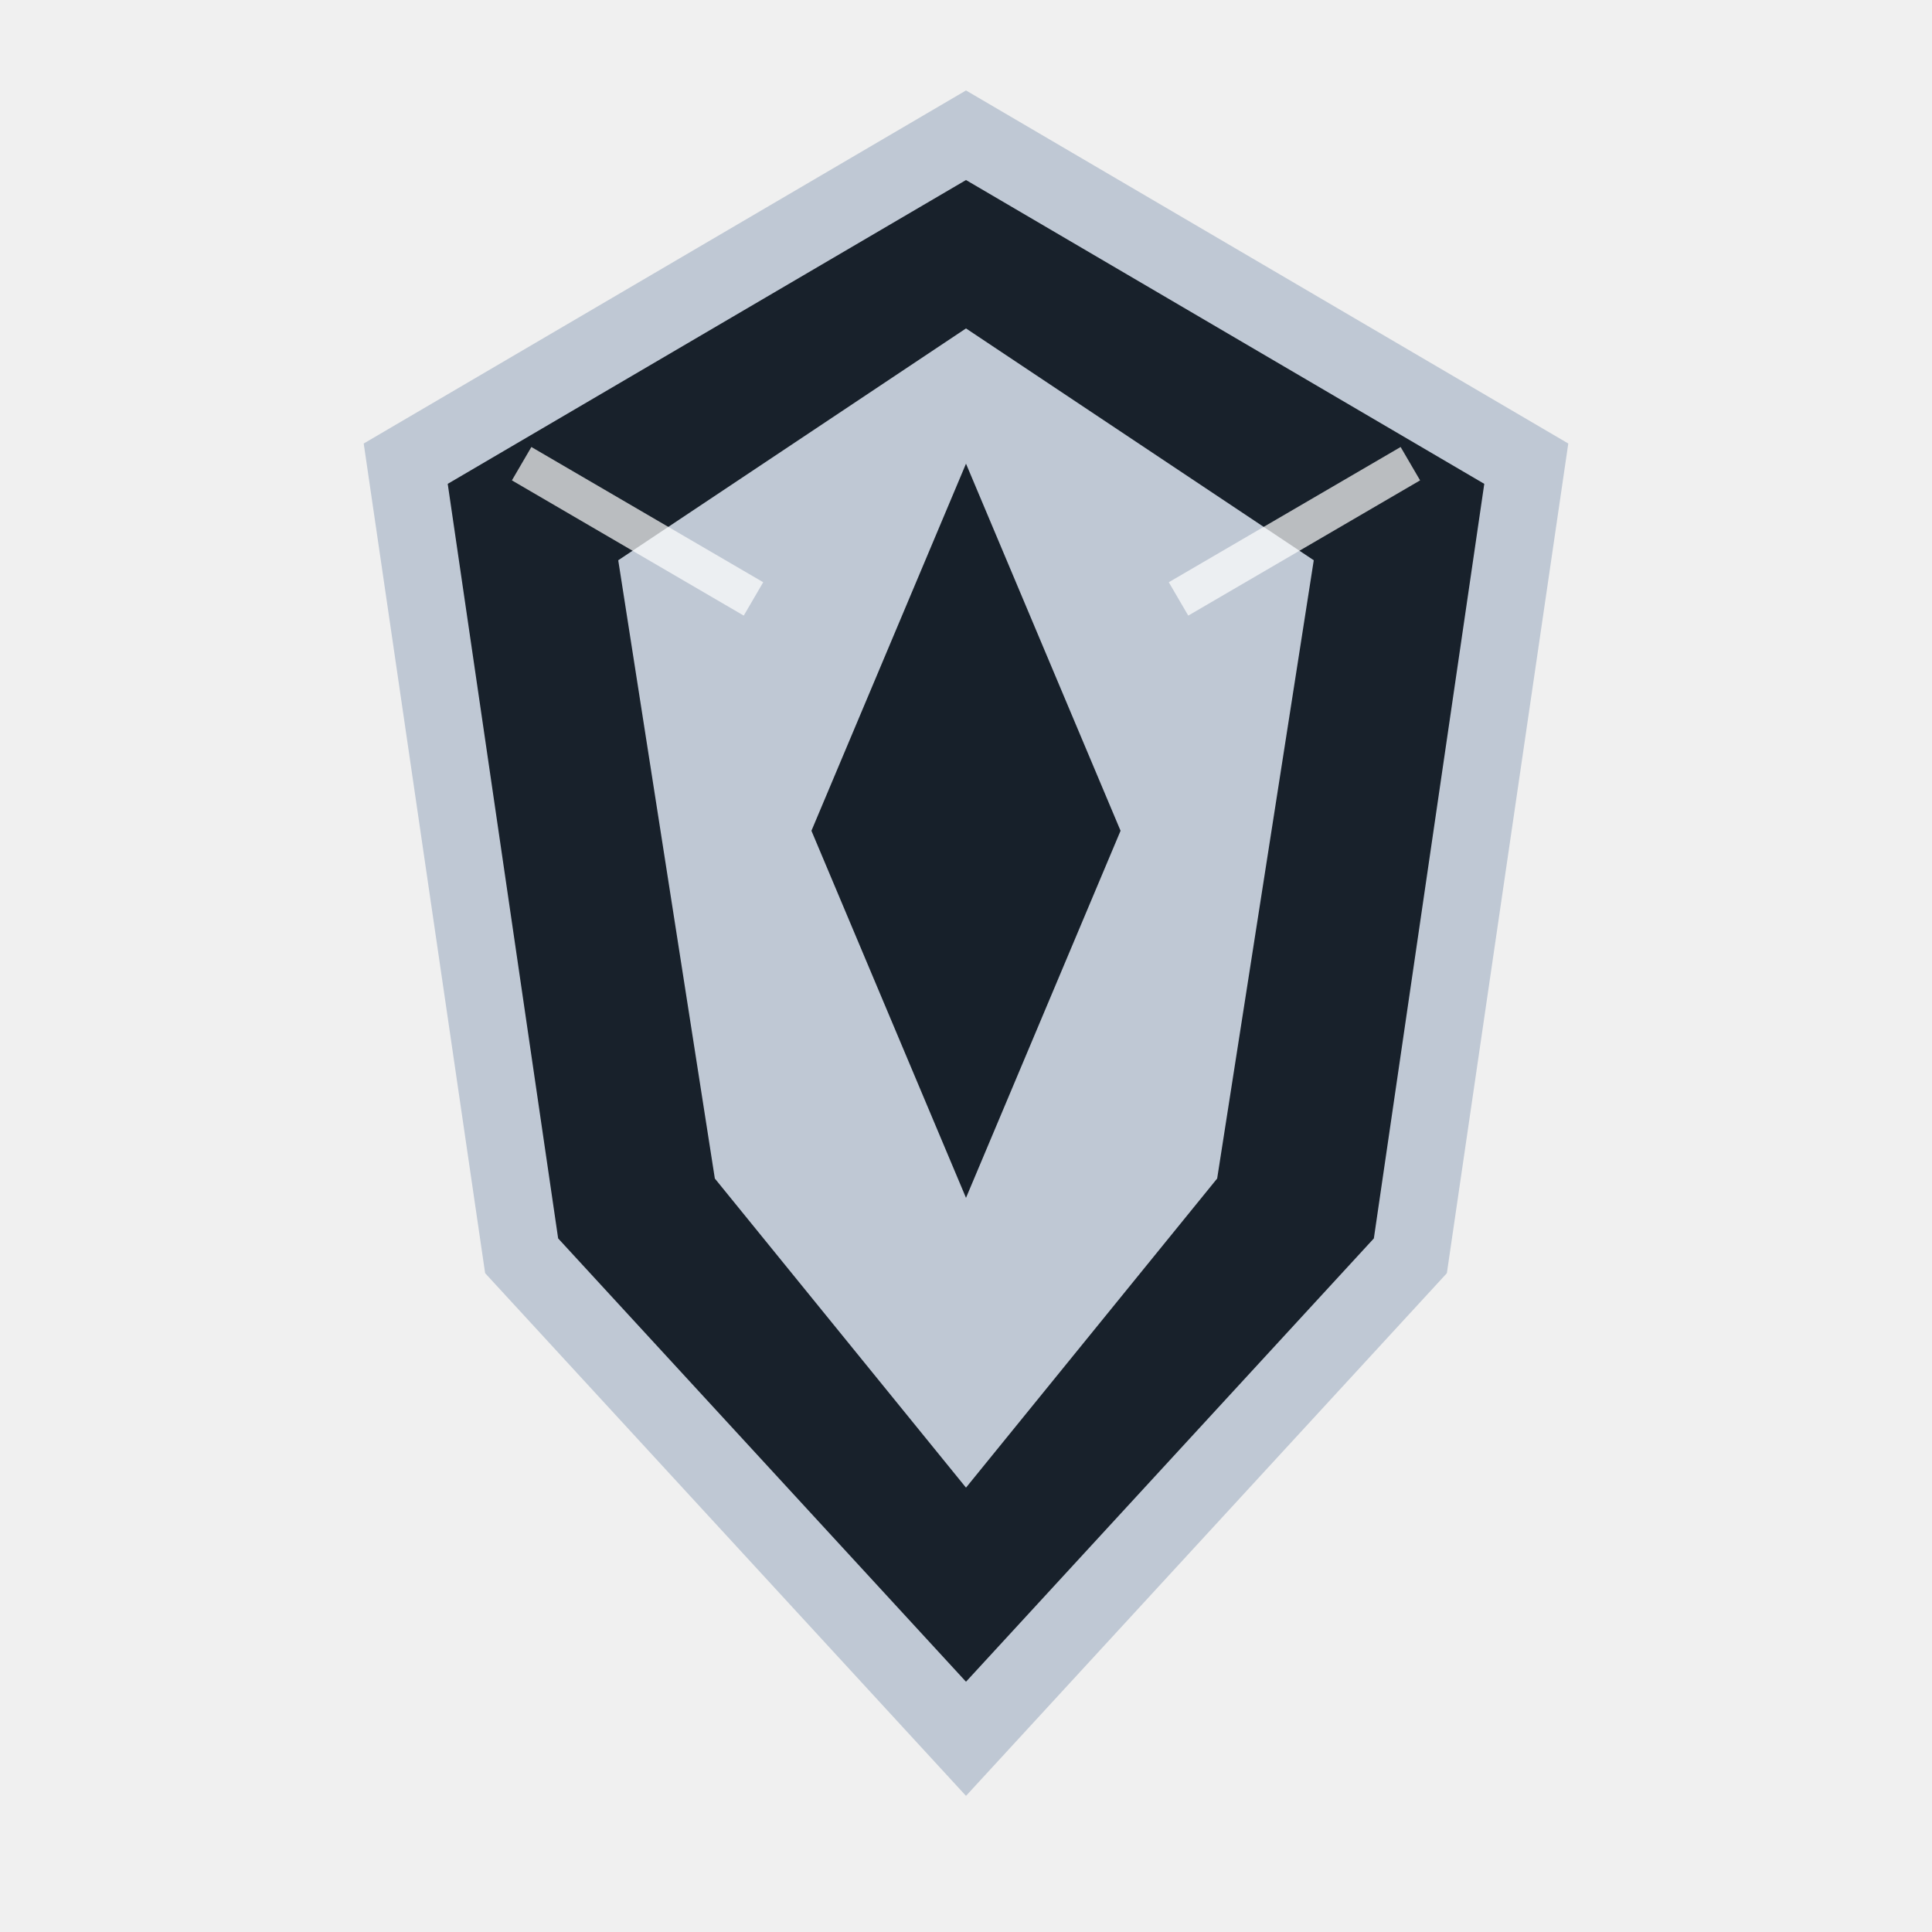
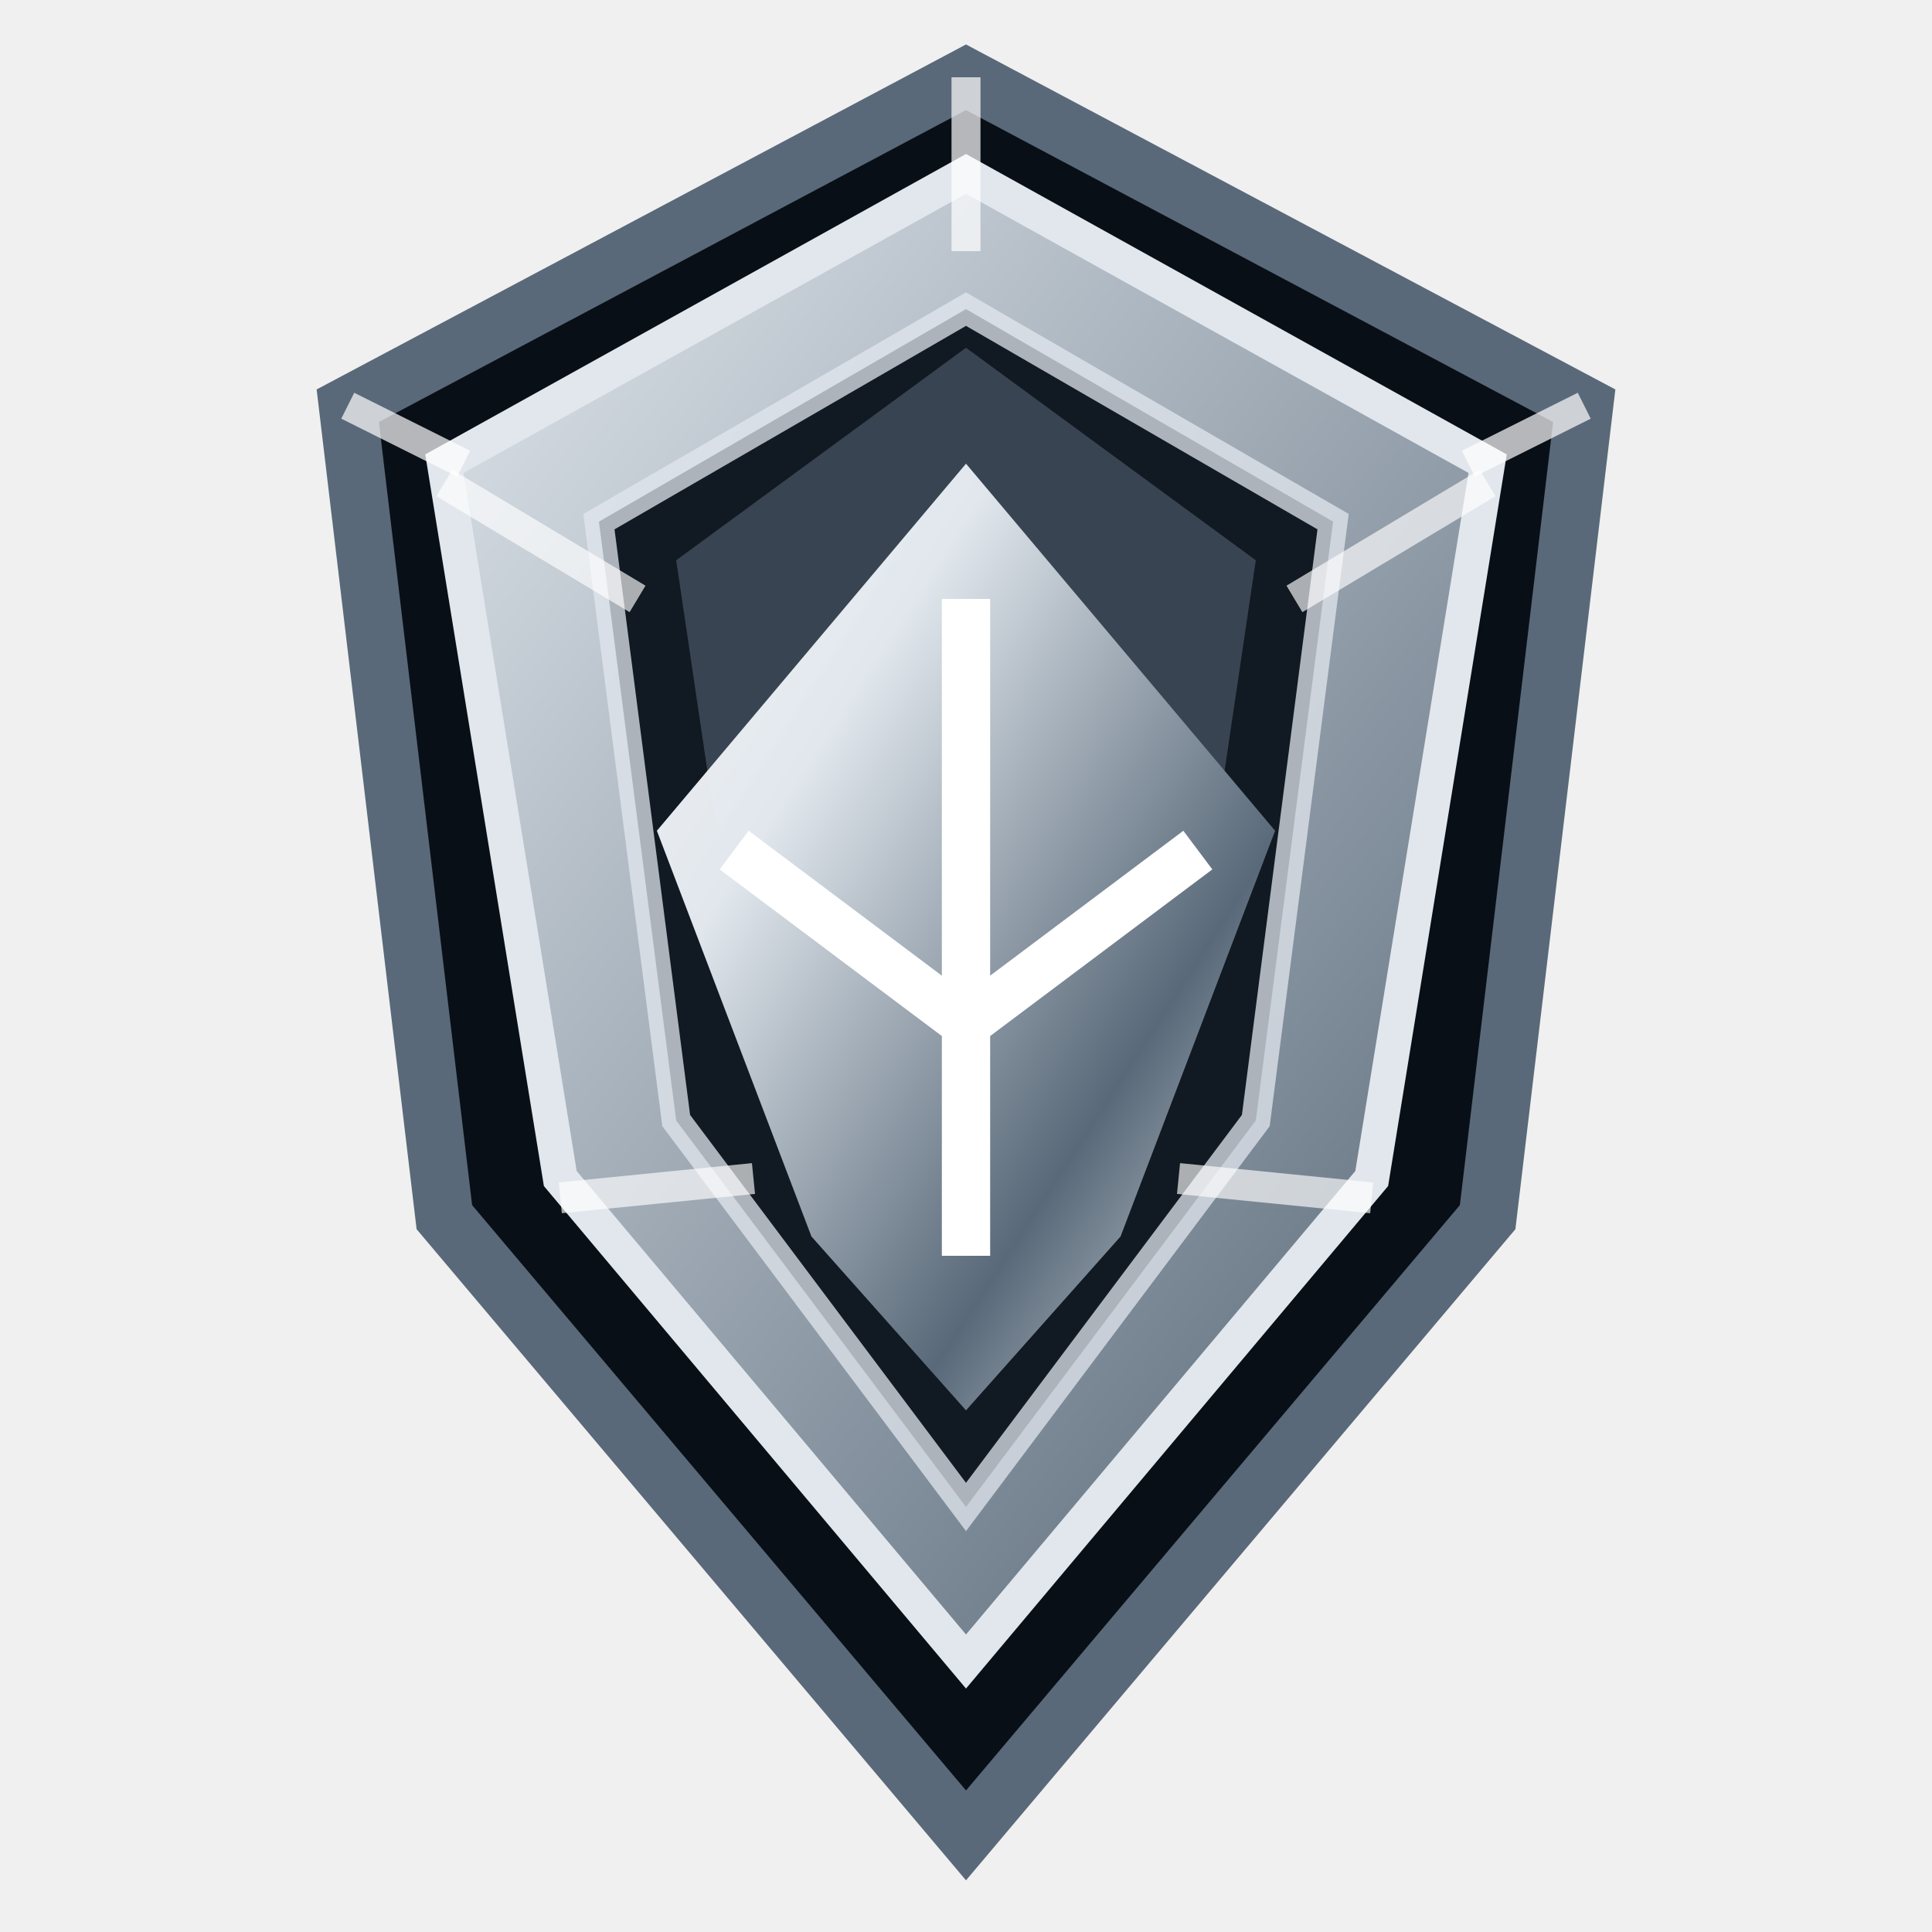
<svg xmlns="http://www.w3.org/2000/svg" viewBox="0 0 100 100" role="img" aria-label="Silver rank badge">
-   <path d="M50 7 L79 24 L73 65 L50 90 L27 65 L21 24 Z" fill="#18212b" stroke="#bfc8d4" stroke-width="4" />
-   <path d="M50 17 L68 29 L63 61 L50 77 L37 61 L32 29 Z" fill="#bfc8d4" />
-   <path d="M50 24 L58 43 L50 62 L42 43 Z" fill="#17202a" />
-   <path d="M27 24 L39 31 M73 24 L61 31" stroke="#fff" stroke-opacity=".7" stroke-width="2" />
+   <defs>
+     <linearGradient id="metal" x1="0" y1="0" x2="1" y2="1">
+       <stop offset="0" stop-color="#fff" stop-opacity=".95" />
+       <stop offset=".28" stop-color="#e1e7ed" />
+       <stop offset=".7" stop-color="#596979" />
+       <stop offset="1" stop-color="#e1e7ed" />
+     </linearGradient>
+     <linearGradient id="edge" x1="0" y1="0" x2="0.9" y2="1">
+       <stop stop-color="#e1e7ed" />
+       <stop offset="1" stop-color="#596979" />
+     </linearGradient>
+   </defs>
+   <path d="M50 4 L82 21 L77 63 L50 95 L23 63 L18 21 Z" fill="#090f16" stroke="#596979" stroke-width="3" />
+   <path d="M50 9 L77 24 L71 61 L50 86 L29 61 L23 24 Z" fill="url(#edge)" stroke="#e1e7ed" stroke-width="1.8" />
+   <path d="M50 16 L69 27 L65 58 L50 78 L35 58 L31 27 Z" fill="#111923" stroke="#e1e7ed" stroke-opacity=".75" stroke-width="1.5" />
+   <path d="M50 18 L65 29 L61 56 L50 71 L39 56 L35 29 Z" fill="#596979" fill-opacity=".55" />
+   <path d="M50 24 L66 43 L58 64 L50 73 L42 64 L34 43 Z" fill="url(#metal)" />
+   <path d="M50 31 L50 65 M38 44 L50 53 L62 44" fill="none" stroke="#fff" stroke-width="2.5" />
+   <path d="M23 25 L33 31 M77 25 L67 31 M29 62 L39 61 M71 62 L61 61" stroke="#fff" stroke-opacity=".65" stroke-width="1.6" />
+   <path d="M50 4 V13 M18 21 L24 24 M82 21 L76 24" stroke="#fff" stroke-opacity=".7" stroke-width="1.5" />
</svg>
